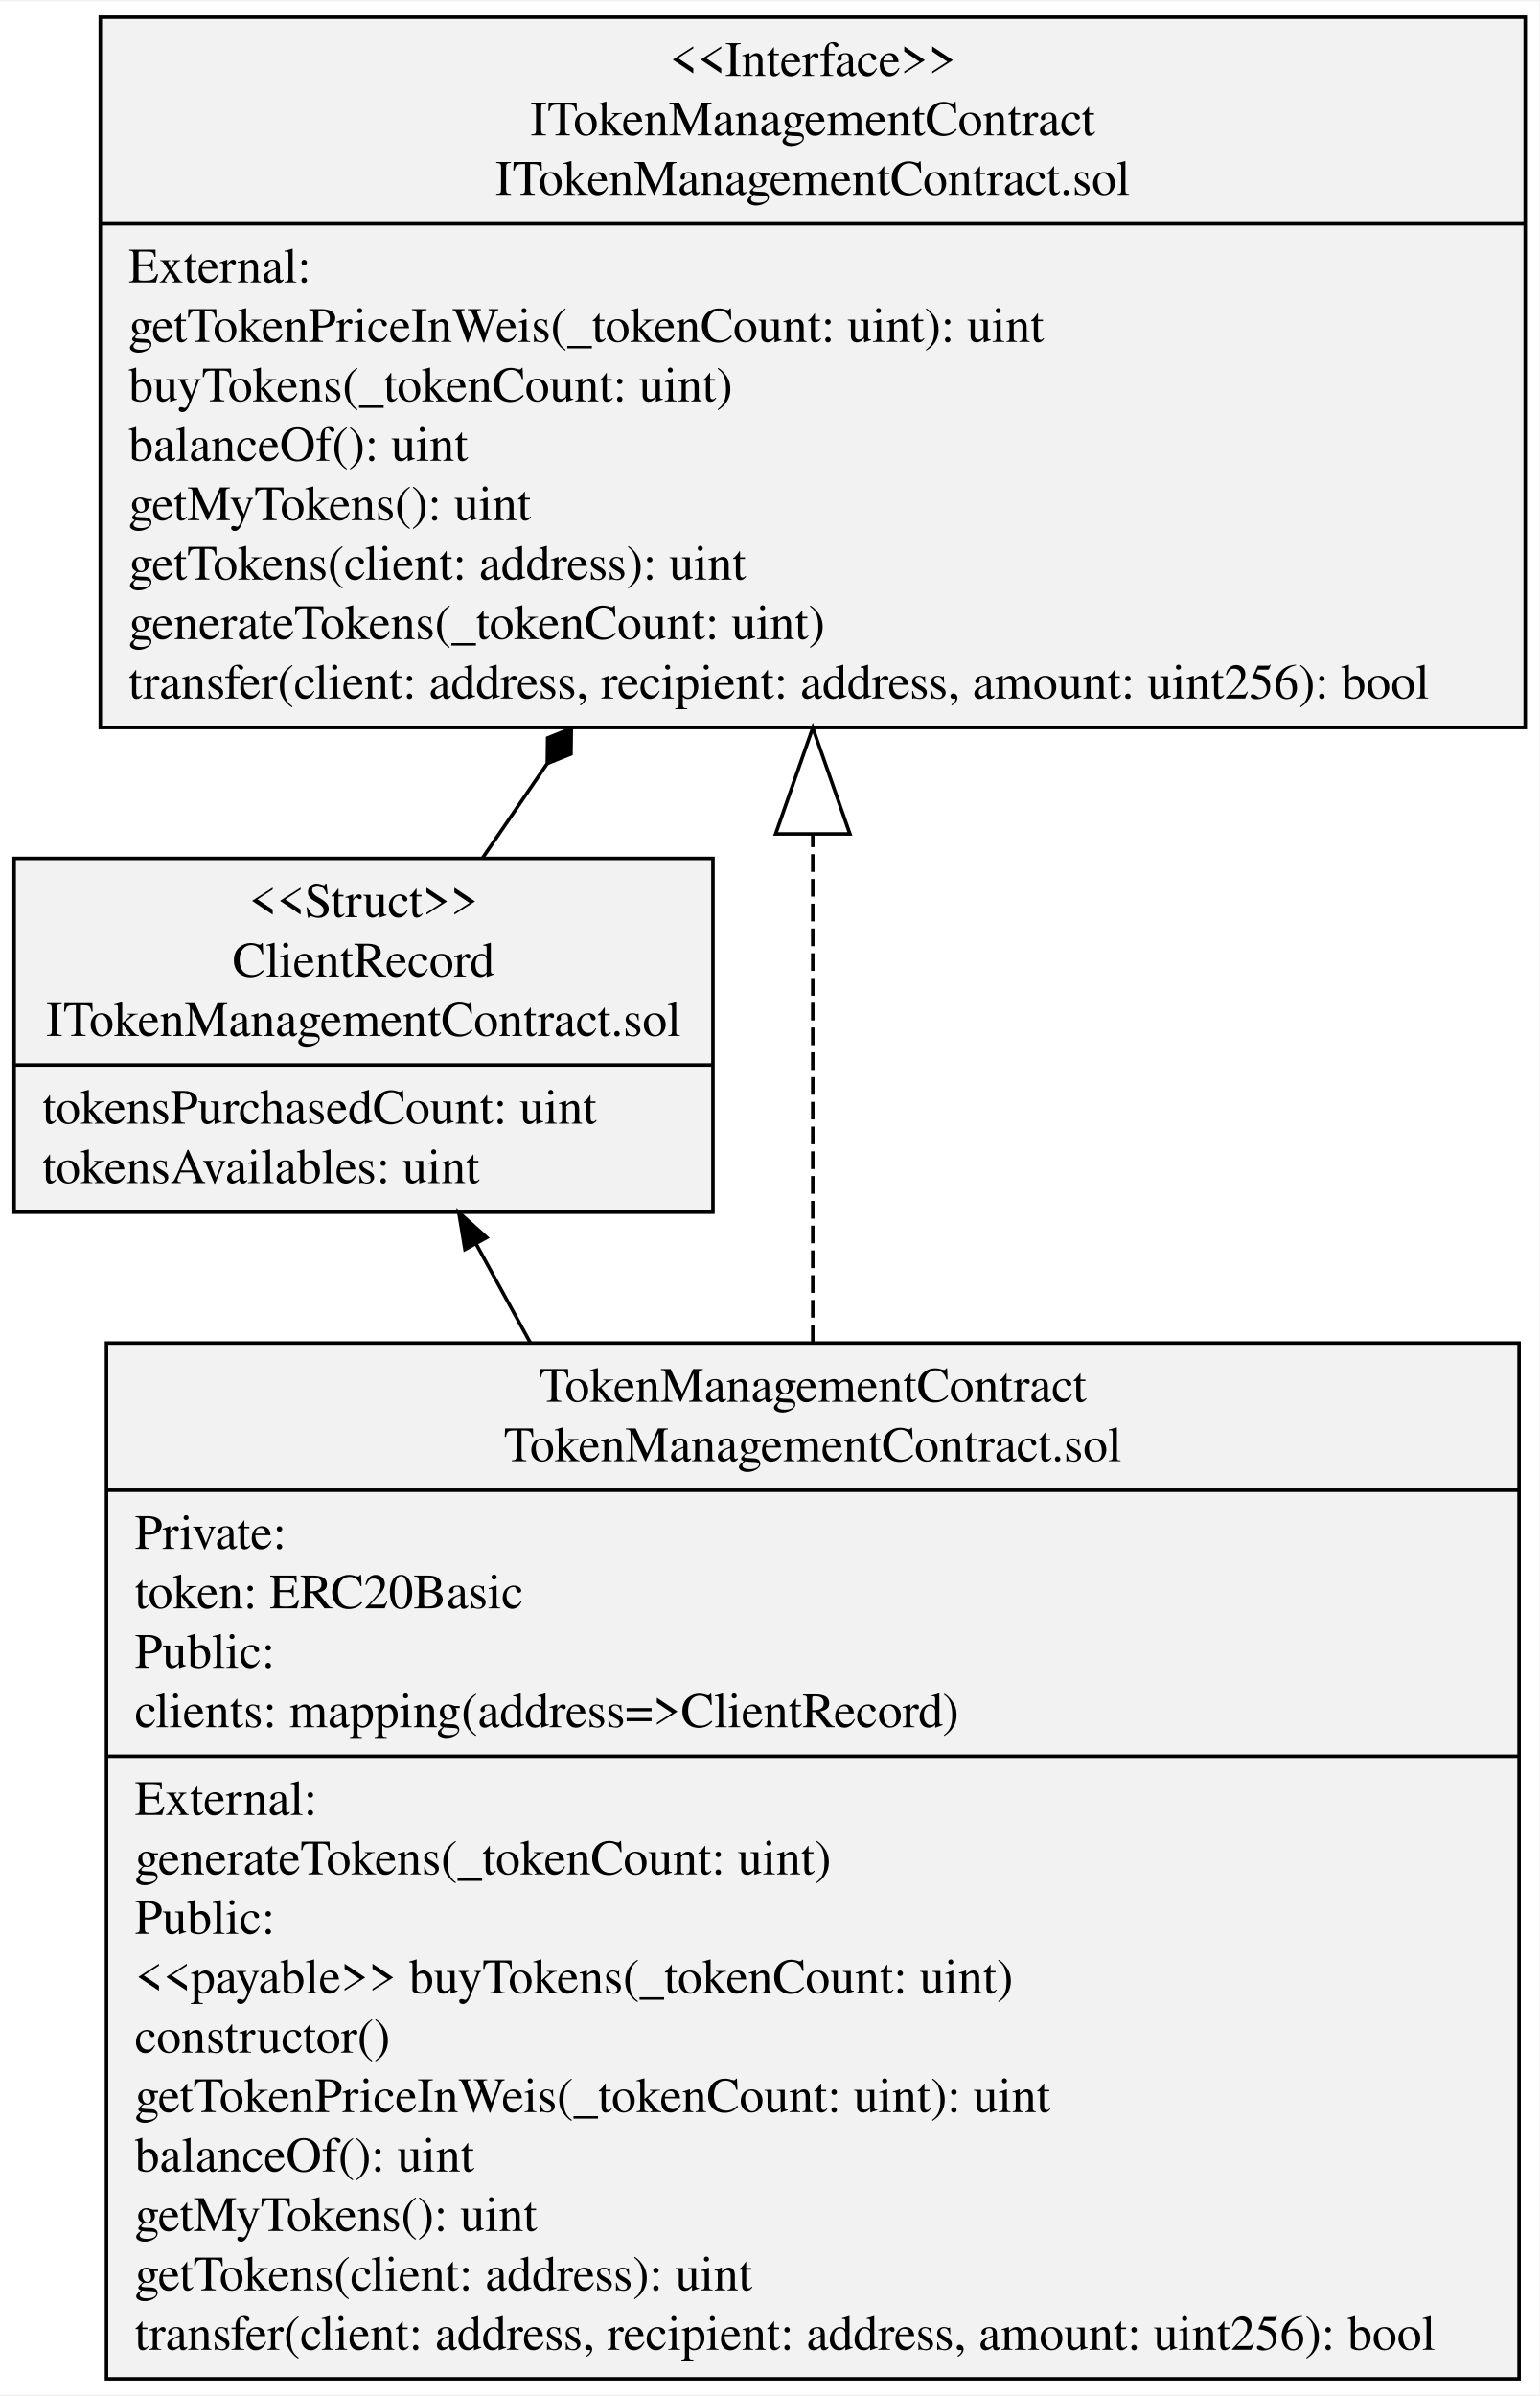
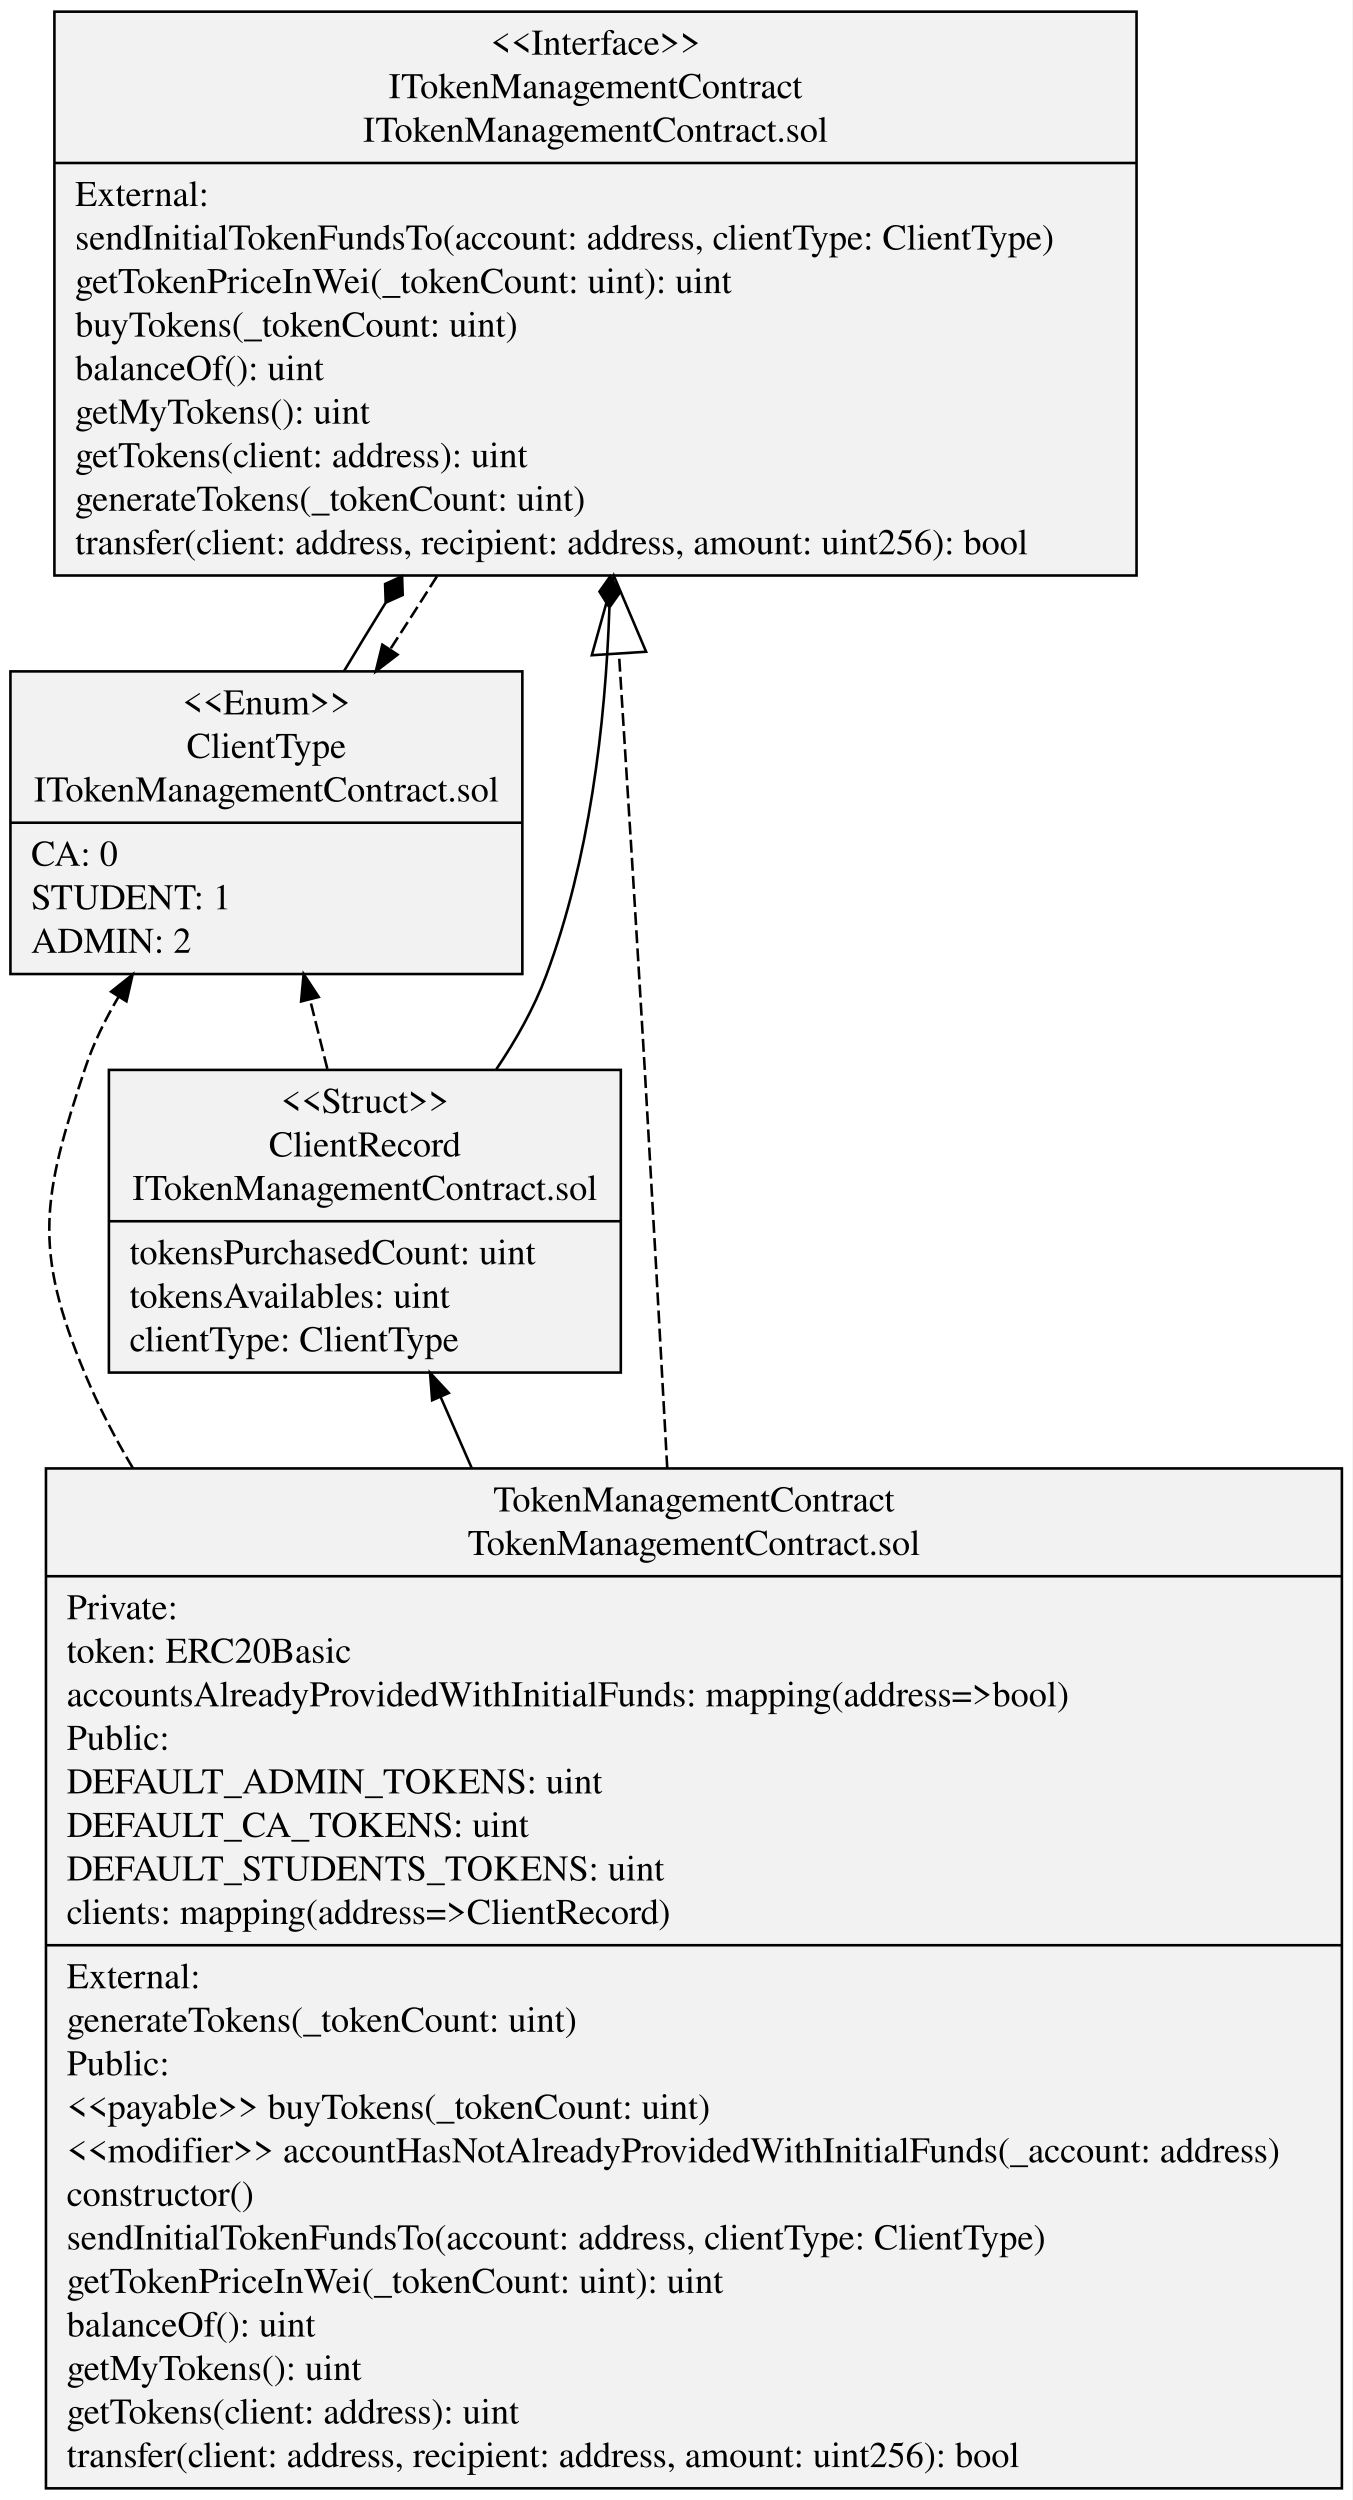
- <svg xmlns="http://www.w3.org/2000/svg" width="435pt" height="677pt" viewBox="0.00 0.00 435.20 676.60">
-   <g id="graph0" class="graph" transform="scale(1 1) rotate(0) translate(4 672.6)">
-     <polygon fill="white" stroke="transparent" points="-4,4 -4,-672.6 431.2,-672.6 431.2,4 -4,4" />
+ <svg xmlns="http://www.w3.org/2000/svg" width="522pt" height="965pt" viewBox="0.00 0.00 521.84 964.80">
+   <g id="graph0" class="graph" transform="scale(1 1) rotate(0) translate(4 960.8)">
+     <polygon fill="white" stroke="transparent" points="-4,4 -4,-960.8 517.84,-960.8 517.84,4 -4,4" />
    <g id="node1" class="node">
-       <polygon fill="#f2f2f2" stroke="black" points="0,-330.3 0,-430.3 197.56,-430.3 197.56,-330.3 0,-330.3" />
-       <text text-anchor="middle" x="98.78" y="-413.7" font-family="Times,serif" font-size="14.00">&lt;&lt;Struct&gt;&gt;</text>
-       <text text-anchor="middle" x="98.78" y="-396.9" font-family="Times,serif" font-size="14.00">ClientRecord</text>
-       <text text-anchor="middle" x="98.78" y="-380.1" font-family="Times,serif" font-size="14.00">ITokenManagementContract.sol</text>
-       <polyline fill="none" stroke="black" points="0,-371.9 197.56,-371.9 " />
-       <text text-anchor="start" x="8" y="-355.3" font-family="Times,serif" font-size="14.00">tokensPurchasedCount: uint</text>
-       <text text-anchor="start" x="8" y="-338.5" font-family="Times,serif" font-size="14.00">tokensAvailables: uint</text>
+       <polygon fill="#f2f2f2" stroke="black" points="38,-431.1 38,-547.9 235.56,-547.9 235.56,-431.1 38,-431.1" />
+       <text text-anchor="middle" x="136.78" y="-531.3" font-family="Times,serif" font-size="14.00">&lt;&lt;Struct&gt;&gt;</text>
+       <text text-anchor="middle" x="136.78" y="-514.5" font-family="Times,serif" font-size="14.00">ClientRecord</text>
+       <text text-anchor="middle" x="136.78" y="-497.7" font-family="Times,serif" font-size="14.00">ITokenManagementContract.sol</text>
+       <polyline fill="none" stroke="black" points="38,-489.5 235.56,-489.5 " />
+       <text text-anchor="start" x="46" y="-472.9" font-family="Times,serif" font-size="14.00">tokensPurchasedCount: uint</text>
+       <text text-anchor="start" x="46" y="-456.1" font-family="Times,serif" font-size="14.00">tokensAvailables: uint</text>
+       <text text-anchor="start" x="46" y="-439.3" font-family="Times,serif" font-size="14.00">clientType: ClientType</text>
    </g>
    <g id="node2" class="node">
-       <polygon fill="#f2f2f2" stroke="black" points="24.36,-467.3 24.36,-668.1 427.2,-668.1 427.2,-467.3 24.36,-467.3" />
-       <text text-anchor="middle" x="225.78" y="-651.5" font-family="Times,serif" font-size="14.00">&lt;&lt;Interface&gt;&gt;</text>
-       <text text-anchor="middle" x="225.78" y="-634.7" font-family="Times,serif" font-size="14.00">ITokenManagementContract</text>
-       <text text-anchor="middle" x="225.78" y="-617.9" font-family="Times,serif" font-size="14.00">ITokenManagementContract.sol</text>
-       <polyline fill="none" stroke="black" points="24.36,-609.7 427.2,-609.7 " />
-       <text text-anchor="start" x="32.36" y="-593.1" font-family="Times,serif" font-size="14.00">External:</text>
-       <text text-anchor="start" x="32.36" y="-576.3" font-family="Times,serif" font-size="14.00">     getTokenPriceInWeis(_tokenCount: uint): uint</text>
-       <text text-anchor="start" x="32.36" y="-559.5" font-family="Times,serif" font-size="14.00">     buyTokens(_tokenCount: uint)</text>
-       <text text-anchor="start" x="32.36" y="-542.7" font-family="Times,serif" font-size="14.00">     balanceOf(): uint</text>
-       <text text-anchor="start" x="32.36" y="-525.9" font-family="Times,serif" font-size="14.00">     getMyTokens(): uint</text>
-       <text text-anchor="start" x="32.36" y="-509.1" font-family="Times,serif" font-size="14.00">     getTokens(client: address): uint</text>
-       <text text-anchor="start" x="32.36" y="-492.3" font-family="Times,serif" font-size="14.00">     generateTokens(_tokenCount: uint)</text>
-       <text text-anchor="start" x="32.36" y="-475.5" font-family="Times,serif" font-size="14.00">     transfer(client: address, recipient: address, amount: uint256): bool</text>
+       <polygon fill="#f2f2f2" stroke="black" points="0,-584.9 0,-701.7 197.56,-701.7 197.56,-584.9 0,-584.9" />
+       <text text-anchor="middle" x="98.78" y="-685.1" font-family="Times,serif" font-size="14.00">&lt;&lt;Enum&gt;&gt;</text>
+       <text text-anchor="middle" x="98.78" y="-668.3" font-family="Times,serif" font-size="14.00">ClientType</text>
+       <text text-anchor="middle" x="98.78" y="-651.5" font-family="Times,serif" font-size="14.00">ITokenManagementContract.sol</text>
+       <polyline fill="none" stroke="black" points="0,-643.3 197.56,-643.3 " />
+       <text text-anchor="start" x="8" y="-626.7" font-family="Times,serif" font-size="14.00">CA: 0</text>
+       <text text-anchor="start" x="8" y="-609.9" font-family="Times,serif" font-size="14.00">STUDENT: 1</text>
+       <text text-anchor="start" x="8" y="-593.1" font-family="Times,serif" font-size="14.00">ADMIN: 2</text>
    </g>
    <g id="edge1" class="edge">
-       <path fill="none" stroke="black" d="M132.48,-430.5C138.2,-438.85 144.34,-447.81 150.63,-457" />
-       <polygon fill="black" stroke="black" points="150.73,-457.14 157.42,-459.83 157.51,-467.04 150.82,-464.35 150.73,-457.14" />
+       <path fill="none" stroke="black" stroke-dasharray="5,2" d="M122.3,-548.32C120.12,-557.03 117.86,-566.07 115.64,-574.95" />
+       <polygon fill="black" stroke="black" points="112.18,-574.34 113.15,-584.89 118.97,-576.04 112.18,-574.34" />
    </g>
    <g id="node3" class="node">
-       <polygon fill="#f2f2f2" stroke="black" points="26.11,-0.5 26.11,-293.3 425.45,-293.3 425.45,-0.5 26.11,-0.5" />
-       <text text-anchor="middle" x="225.78" y="-276.7" font-family="Times,serif" font-size="14.00">TokenManagementContract</text>
-       <text text-anchor="middle" x="225.78" y="-259.9" font-family="Times,serif" font-size="14.00">TokenManagementContract.sol</text>
-       <polyline fill="none" stroke="black" points="26.11,-251.7 425.45,-251.7 " />
-       <text text-anchor="start" x="34.11" y="-235.1" font-family="Times,serif" font-size="14.00">Private:</text>
-       <text text-anchor="start" x="34.11" y="-218.3" font-family="Times,serif" font-size="14.00">   token: ERC20Basic</text>
-       <text text-anchor="start" x="34.11" y="-201.5" font-family="Times,serif" font-size="14.00">Public:</text>
-       <text text-anchor="start" x="34.11" y="-184.7" font-family="Times,serif" font-size="14.00">   clients: mapping(address=&gt;ClientRecord)</text>
-       <polyline fill="none" stroke="black" points="26.11,-176.5 425.45,-176.5 " />
-       <text text-anchor="start" x="34.11" y="-159.9" font-family="Times,serif" font-size="14.00">External:</text>
-       <text text-anchor="start" x="34.11" y="-143.1" font-family="Times,serif" font-size="14.00">    generateTokens(_tokenCount: uint)</text>
-       <text text-anchor="start" x="34.11" y="-126.3" font-family="Times,serif" font-size="14.00">Public:</text>
-       <text text-anchor="start" x="34.11" y="-109.5" font-family="Times,serif" font-size="14.00">    &lt;&lt;payable&gt;&gt; buyTokens(_tokenCount: uint)</text>
-       <text text-anchor="start" x="34.11" y="-92.7" font-family="Times,serif" font-size="14.00">    constructor()</text>
-       <text text-anchor="start" x="34.11" y="-75.9" font-family="Times,serif" font-size="14.00">    getTokenPriceInWeis(_tokenCount: uint): uint</text>
-       <text text-anchor="start" x="34.11" y="-59.1" font-family="Times,serif" font-size="14.00">    balanceOf(): uint</text>
-       <text text-anchor="start" x="34.11" y="-42.3" font-family="Times,serif" font-size="14.00">    getMyTokens(): uint</text>
-       <text text-anchor="start" x="34.11" y="-25.5" font-family="Times,serif" font-size="14.00">    getTokens(client: address): uint</text>
-       <text text-anchor="start" x="34.11" y="-8.7" font-family="Times,serif" font-size="14.00">    transfer(client: address, recipient: address, amount: uint256): bool</text>
+       <polygon fill="#f2f2f2" stroke="black" points="16.97,-738.7 16.97,-956.3 434.59,-956.3 434.59,-738.7 16.97,-738.7" />
+       <text text-anchor="middle" x="225.78" y="-939.7" font-family="Times,serif" font-size="14.00">&lt;&lt;Interface&gt;&gt;</text>
+       <text text-anchor="middle" x="225.78" y="-922.9" font-family="Times,serif" font-size="14.00">ITokenManagementContract</text>
+       <text text-anchor="middle" x="225.78" y="-906.1" font-family="Times,serif" font-size="14.00">ITokenManagementContract.sol</text>
+       <polyline fill="none" stroke="black" points="16.97,-897.9 434.59,-897.9 " />
+       <text text-anchor="start" x="24.97" y="-881.3" font-family="Times,serif" font-size="14.00">External:</text>
+       <text text-anchor="start" x="24.97" y="-864.5" font-family="Times,serif" font-size="14.00">     sendInitialTokenFundsTo(account: address, clientType: ClientType)</text>
+       <text text-anchor="start" x="24.97" y="-847.7" font-family="Times,serif" font-size="14.00">     getTokenPriceInWei(_tokenCount: uint): uint</text>
+       <text text-anchor="start" x="24.97" y="-830.9" font-family="Times,serif" font-size="14.00">     buyTokens(_tokenCount: uint)</text>
+       <text text-anchor="start" x="24.97" y="-814.1" font-family="Times,serif" font-size="14.00">     balanceOf(): uint</text>
+       <text text-anchor="start" x="24.97" y="-797.3" font-family="Times,serif" font-size="14.00">     getMyTokens(): uint</text>
+       <text text-anchor="start" x="24.97" y="-780.5" font-family="Times,serif" font-size="14.00">     getTokens(client: address): uint</text>
+       <text text-anchor="start" x="24.97" y="-763.7" font-family="Times,serif" font-size="14.00">     generateTokens(_tokenCount: uint)</text>
+       <text text-anchor="start" x="24.97" y="-746.9" font-family="Times,serif" font-size="14.00">     transfer(client: address, recipient: address, amount: uint256): bool</text>
    </g>
    <g id="edge3" class="edge">
-       <path fill="none" stroke="black" d="M145.89,-293.46C140.58,-303.14 135.43,-312.52 130.61,-321.3" />
-       <polygon fill="black" stroke="black" points="127.46,-319.77 125.72,-330.22 133.6,-323.13 127.46,-319.77" />
+       <path fill="none" stroke="black" d="M187.48,-548.11C195.17,-559.49 202.09,-571.82 206.78,-584.4 223.37,-628.95 229.6,-680.65 231.16,-726.3" />
+       <polygon fill="black" stroke="black" points="231.16,-726.39 235.31,-732.28 231.47,-738.38 227.32,-732.49 231.16,-726.39" />
    </g>
    <g id="edge2" class="edge">
-       <path fill="none" stroke="black" stroke-dasharray="5,2" d="M225.78,-293.49C225.78,-340.23 225.78,-391.66 225.78,-437.17" />
-       <polygon fill="none" stroke="black" points="215.28,-437.22 225.78,-467.22 236.28,-437.22 215.28,-437.22" />
+       <path fill="none" stroke="black" d="M128.68,-701.7C133.71,-710.1 139.13,-719 144.74,-728.09" />
+       <polygon fill="black" stroke="black" points="144.82,-728.22 151.39,-731.2 151.15,-738.41 144.59,-735.42 144.82,-728.22" />
+     </g>
+     <g id="edge4" class="edge">
+       <path fill="none" stroke="black" stroke-dasharray="5,2" d="M164.62,-738.41C158.56,-728.83 152.48,-719.32 146.58,-710.25" />
+       <polygon fill="black" stroke="black" points="149.39,-708.16 140.99,-701.7 143.53,-711.99 149.39,-708.16" />
+     </g>
+     <g id="node4" class="node">
+       <polygon fill="#f2f2f2" stroke="black" points="13.71,-0.5 13.71,-394.1 513.84,-394.1 513.84,-0.5 13.71,-0.5" />
+       <text text-anchor="middle" x="263.78" y="-377.5" font-family="Times,serif" font-size="14.00">TokenManagementContract</text>
+       <text text-anchor="middle" x="263.78" y="-360.7" font-family="Times,serif" font-size="14.00">TokenManagementContract.sol</text>
+       <polyline fill="none" stroke="black" points="13.71,-352.5 513.84,-352.5 " />
+       <text text-anchor="start" x="21.71" y="-335.9" font-family="Times,serif" font-size="14.00">Private:</text>
+       <text text-anchor="start" x="21.71" y="-319.1" font-family="Times,serif" font-size="14.00">   token: ERC20Basic</text>
+       <text text-anchor="start" x="21.71" y="-302.3" font-family="Times,serif" font-size="14.00">   accountsAlreadyProvidedWithInitialFunds: mapping(address=&gt;bool)</text>
+       <text text-anchor="start" x="21.71" y="-285.5" font-family="Times,serif" font-size="14.00">Public:</text>
+       <text text-anchor="start" x="21.71" y="-268.7" font-family="Times,serif" font-size="14.00">   DEFAULT_ADMIN_TOKENS: uint</text>
+       <text text-anchor="start" x="21.71" y="-251.9" font-family="Times,serif" font-size="14.00">   DEFAULT_CA_TOKENS: uint</text>
+       <text text-anchor="start" x="21.71" y="-235.1" font-family="Times,serif" font-size="14.00">   DEFAULT_STUDENTS_TOKENS: uint</text>
+       <text text-anchor="start" x="21.71" y="-218.3" font-family="Times,serif" font-size="14.00">   clients: mapping(address=&gt;ClientRecord)</text>
+       <polyline fill="none" stroke="black" points="13.71,-210.1 513.84,-210.1 " />
+       <text text-anchor="start" x="21.71" y="-193.5" font-family="Times,serif" font-size="14.00">External:</text>
+       <text text-anchor="start" x="21.71" y="-176.7" font-family="Times,serif" font-size="14.00">    generateTokens(_tokenCount: uint)</text>
+       <text text-anchor="start" x="21.71" y="-159.9" font-family="Times,serif" font-size="14.00">Public:</text>
+       <text text-anchor="start" x="21.71" y="-143.1" font-family="Times,serif" font-size="14.00">    &lt;&lt;payable&gt;&gt; buyTokens(_tokenCount: uint)</text>
+       <text text-anchor="start" x="21.71" y="-126.3" font-family="Times,serif" font-size="14.00">    &lt;&lt;modifier&gt;&gt; accountHasNotAlreadyProvidedWithInitialFunds(_account: address)</text>
+       <text text-anchor="start" x="21.71" y="-109.5" font-family="Times,serif" font-size="14.00">    constructor()</text>
+       <text text-anchor="start" x="21.71" y="-92.7" font-family="Times,serif" font-size="14.00">    sendInitialTokenFundsTo(account: address, clientType: ClientType)</text>
+       <text text-anchor="start" x="21.71" y="-75.9" font-family="Times,serif" font-size="14.00">    getTokenPriceInWei(_tokenCount: uint): uint</text>
+       <text text-anchor="start" x="21.71" y="-59.1" font-family="Times,serif" font-size="14.00">    balanceOf(): uint</text>
+       <text text-anchor="start" x="21.71" y="-42.3" font-family="Times,serif" font-size="14.00">    getMyTokens(): uint</text>
+       <text text-anchor="start" x="21.71" y="-25.5" font-family="Times,serif" font-size="14.00">    getTokens(client: address): uint</text>
+       <text text-anchor="start" x="21.71" y="-8.7" font-family="Times,serif" font-size="14.00">    transfer(client: address, recipient: address, amount: uint256): bool</text>
+     </g>
+     <g id="edge6" class="edge">
+       <path fill="none" stroke="black" d="M178.01,-394.28C173.82,-403.85 169.78,-413.08 165.98,-421.78" />
+       <polygon fill="black" stroke="black" points="162.75,-420.43 161.94,-430.99 169.16,-423.23 162.75,-420.43" />
+     </g>
+     <g id="edge7" class="edge">
+       <path fill="none" stroke="black" stroke-dasharray="5,2" d="M47.21,-394.3C40.19,-406.05 33.97,-418.16 28.78,-430.6 8.6,-478.91 12.29,-498.71 28.78,-548.4 31.92,-557.88 36.44,-567.18 41.68,-576.02" />
+       <polygon fill="black" stroke="black" points="38.86,-578.1 47.15,-584.7 44.78,-574.37 38.86,-578.1" />
+     </g>
+     <g id="edge5" class="edge">
+       <path fill="none" stroke="black" stroke-dasharray="5,2" d="M253.48,-394.14C250.74,-444.42 247.73,-498.42 244.78,-548.4 241.69,-600.72 238.08,-658.19 234.84,-708.58" />
+       <polygon fill="none" stroke="black" points="224.36,-707.93 232.9,-738.54 245.32,-709.28 224.36,-707.93" />
    </g>
  </g>
</svg>
